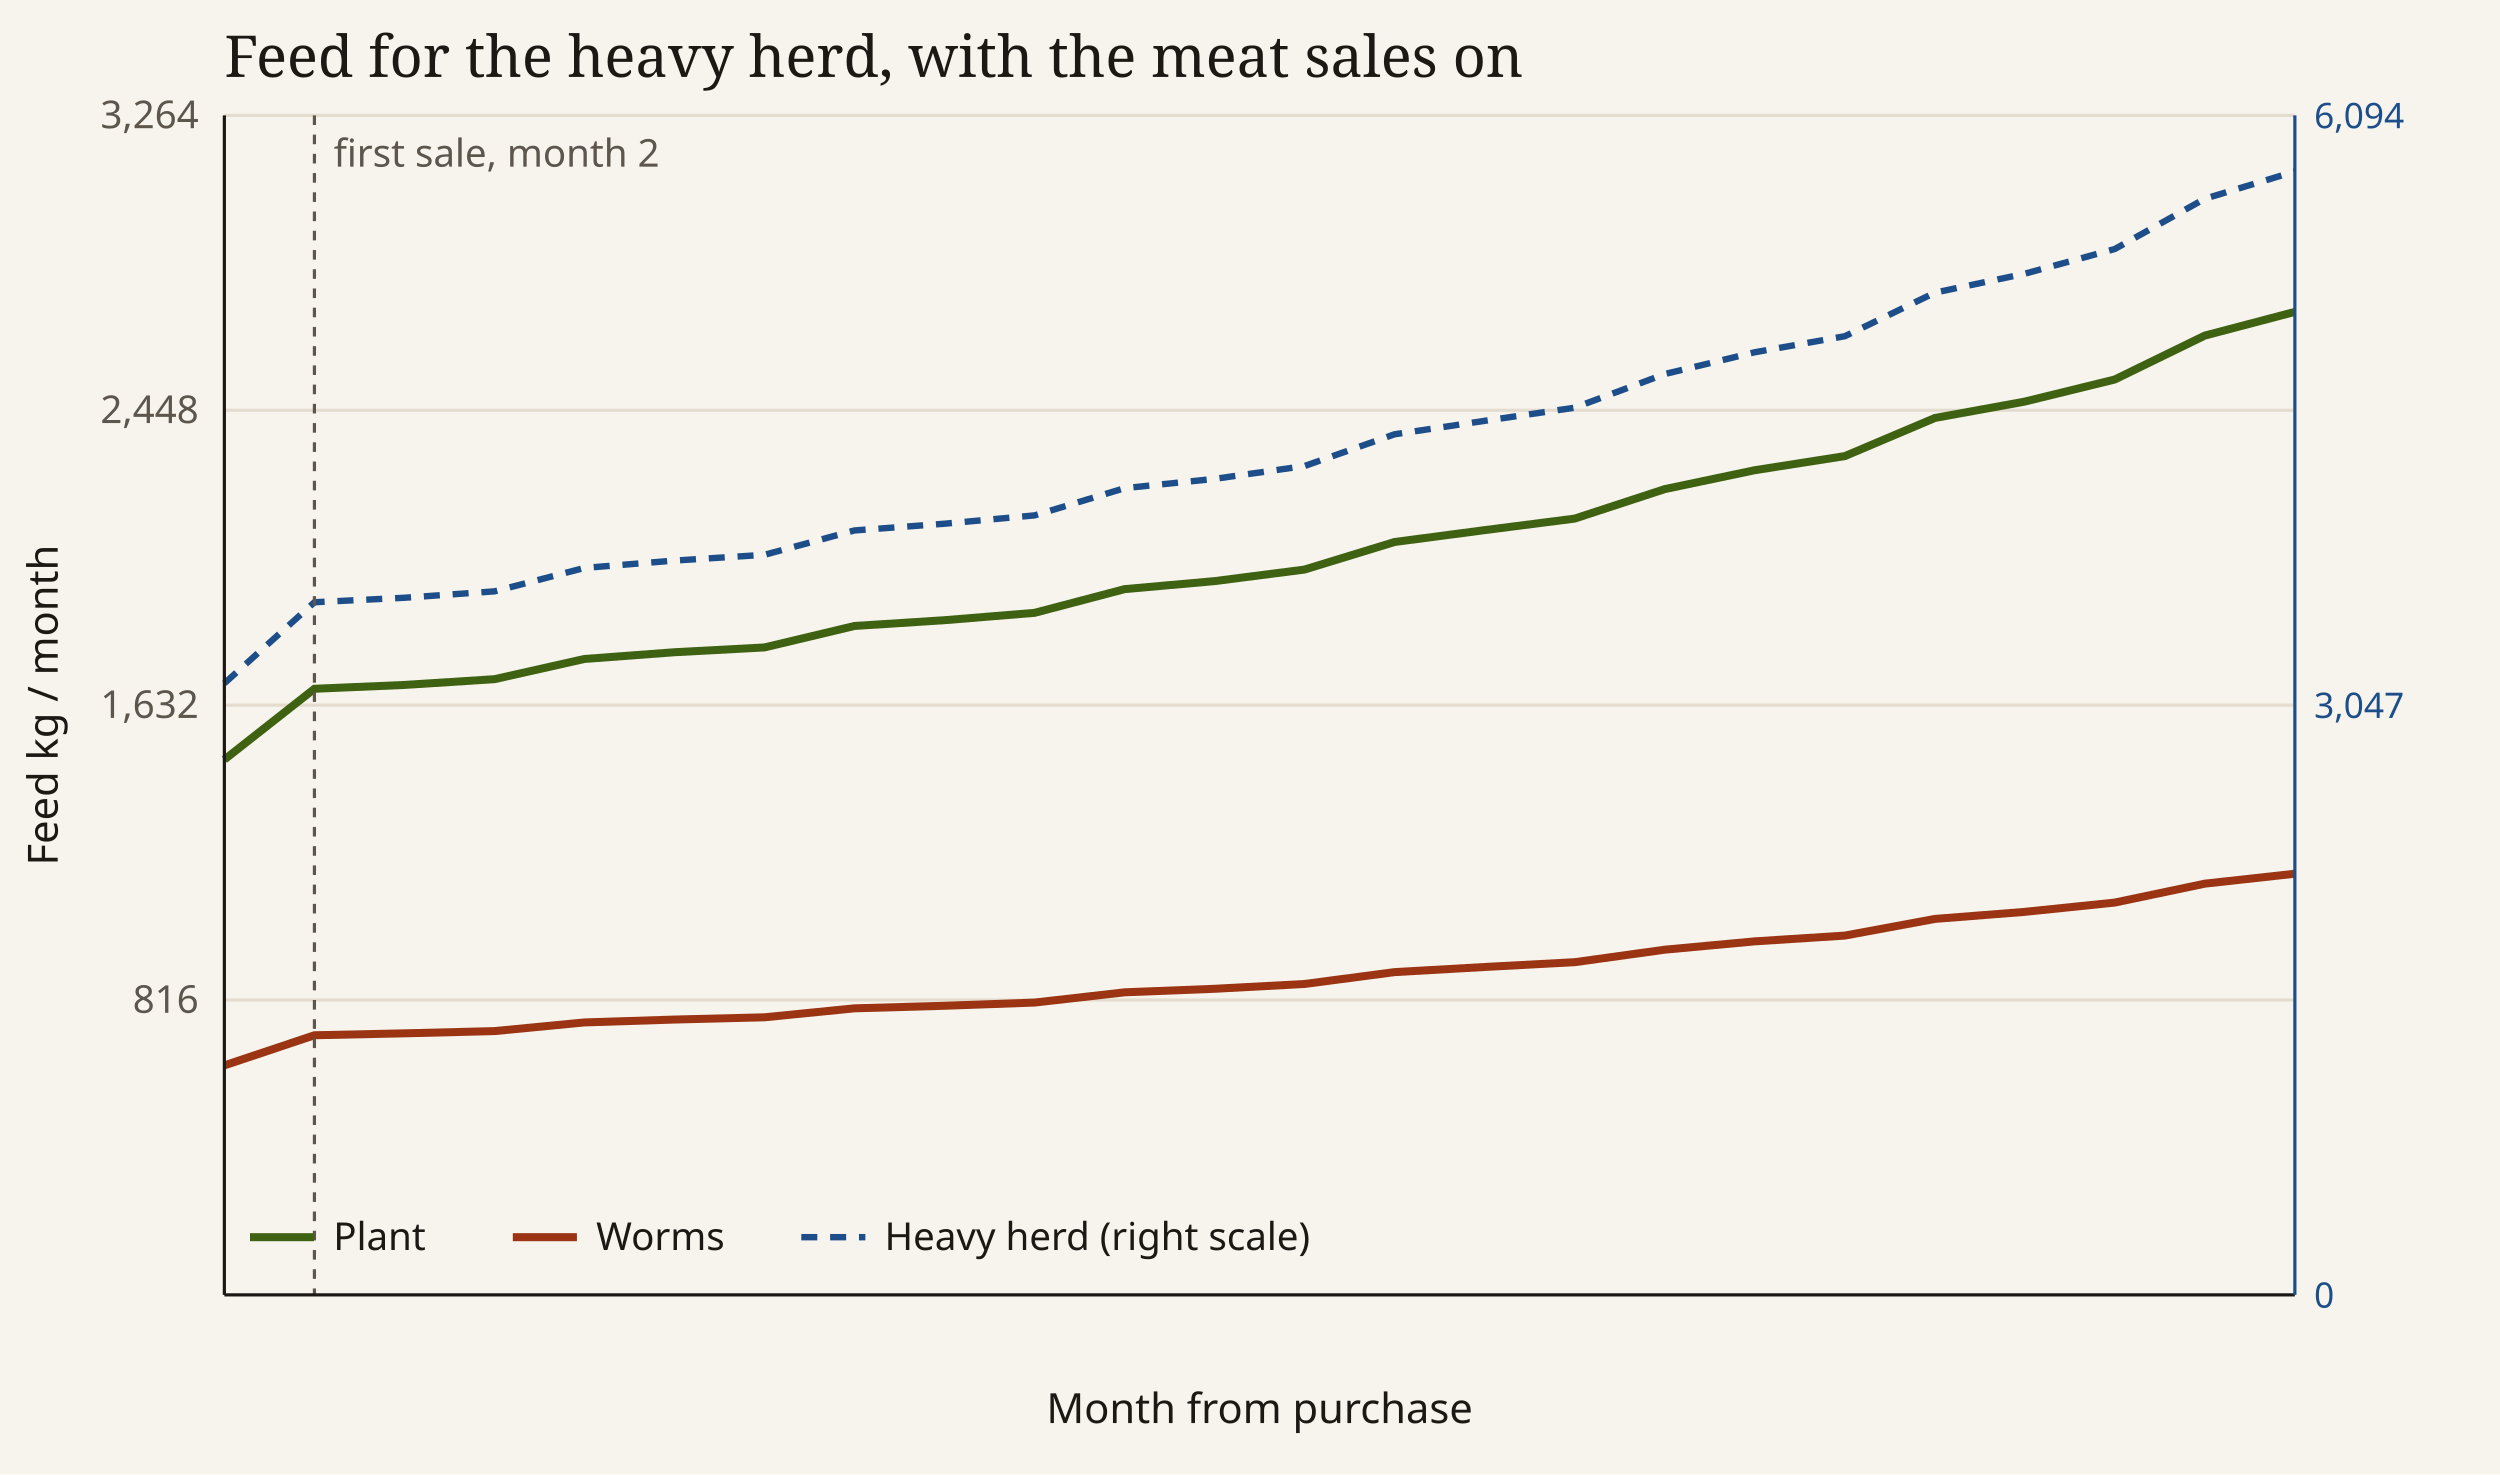
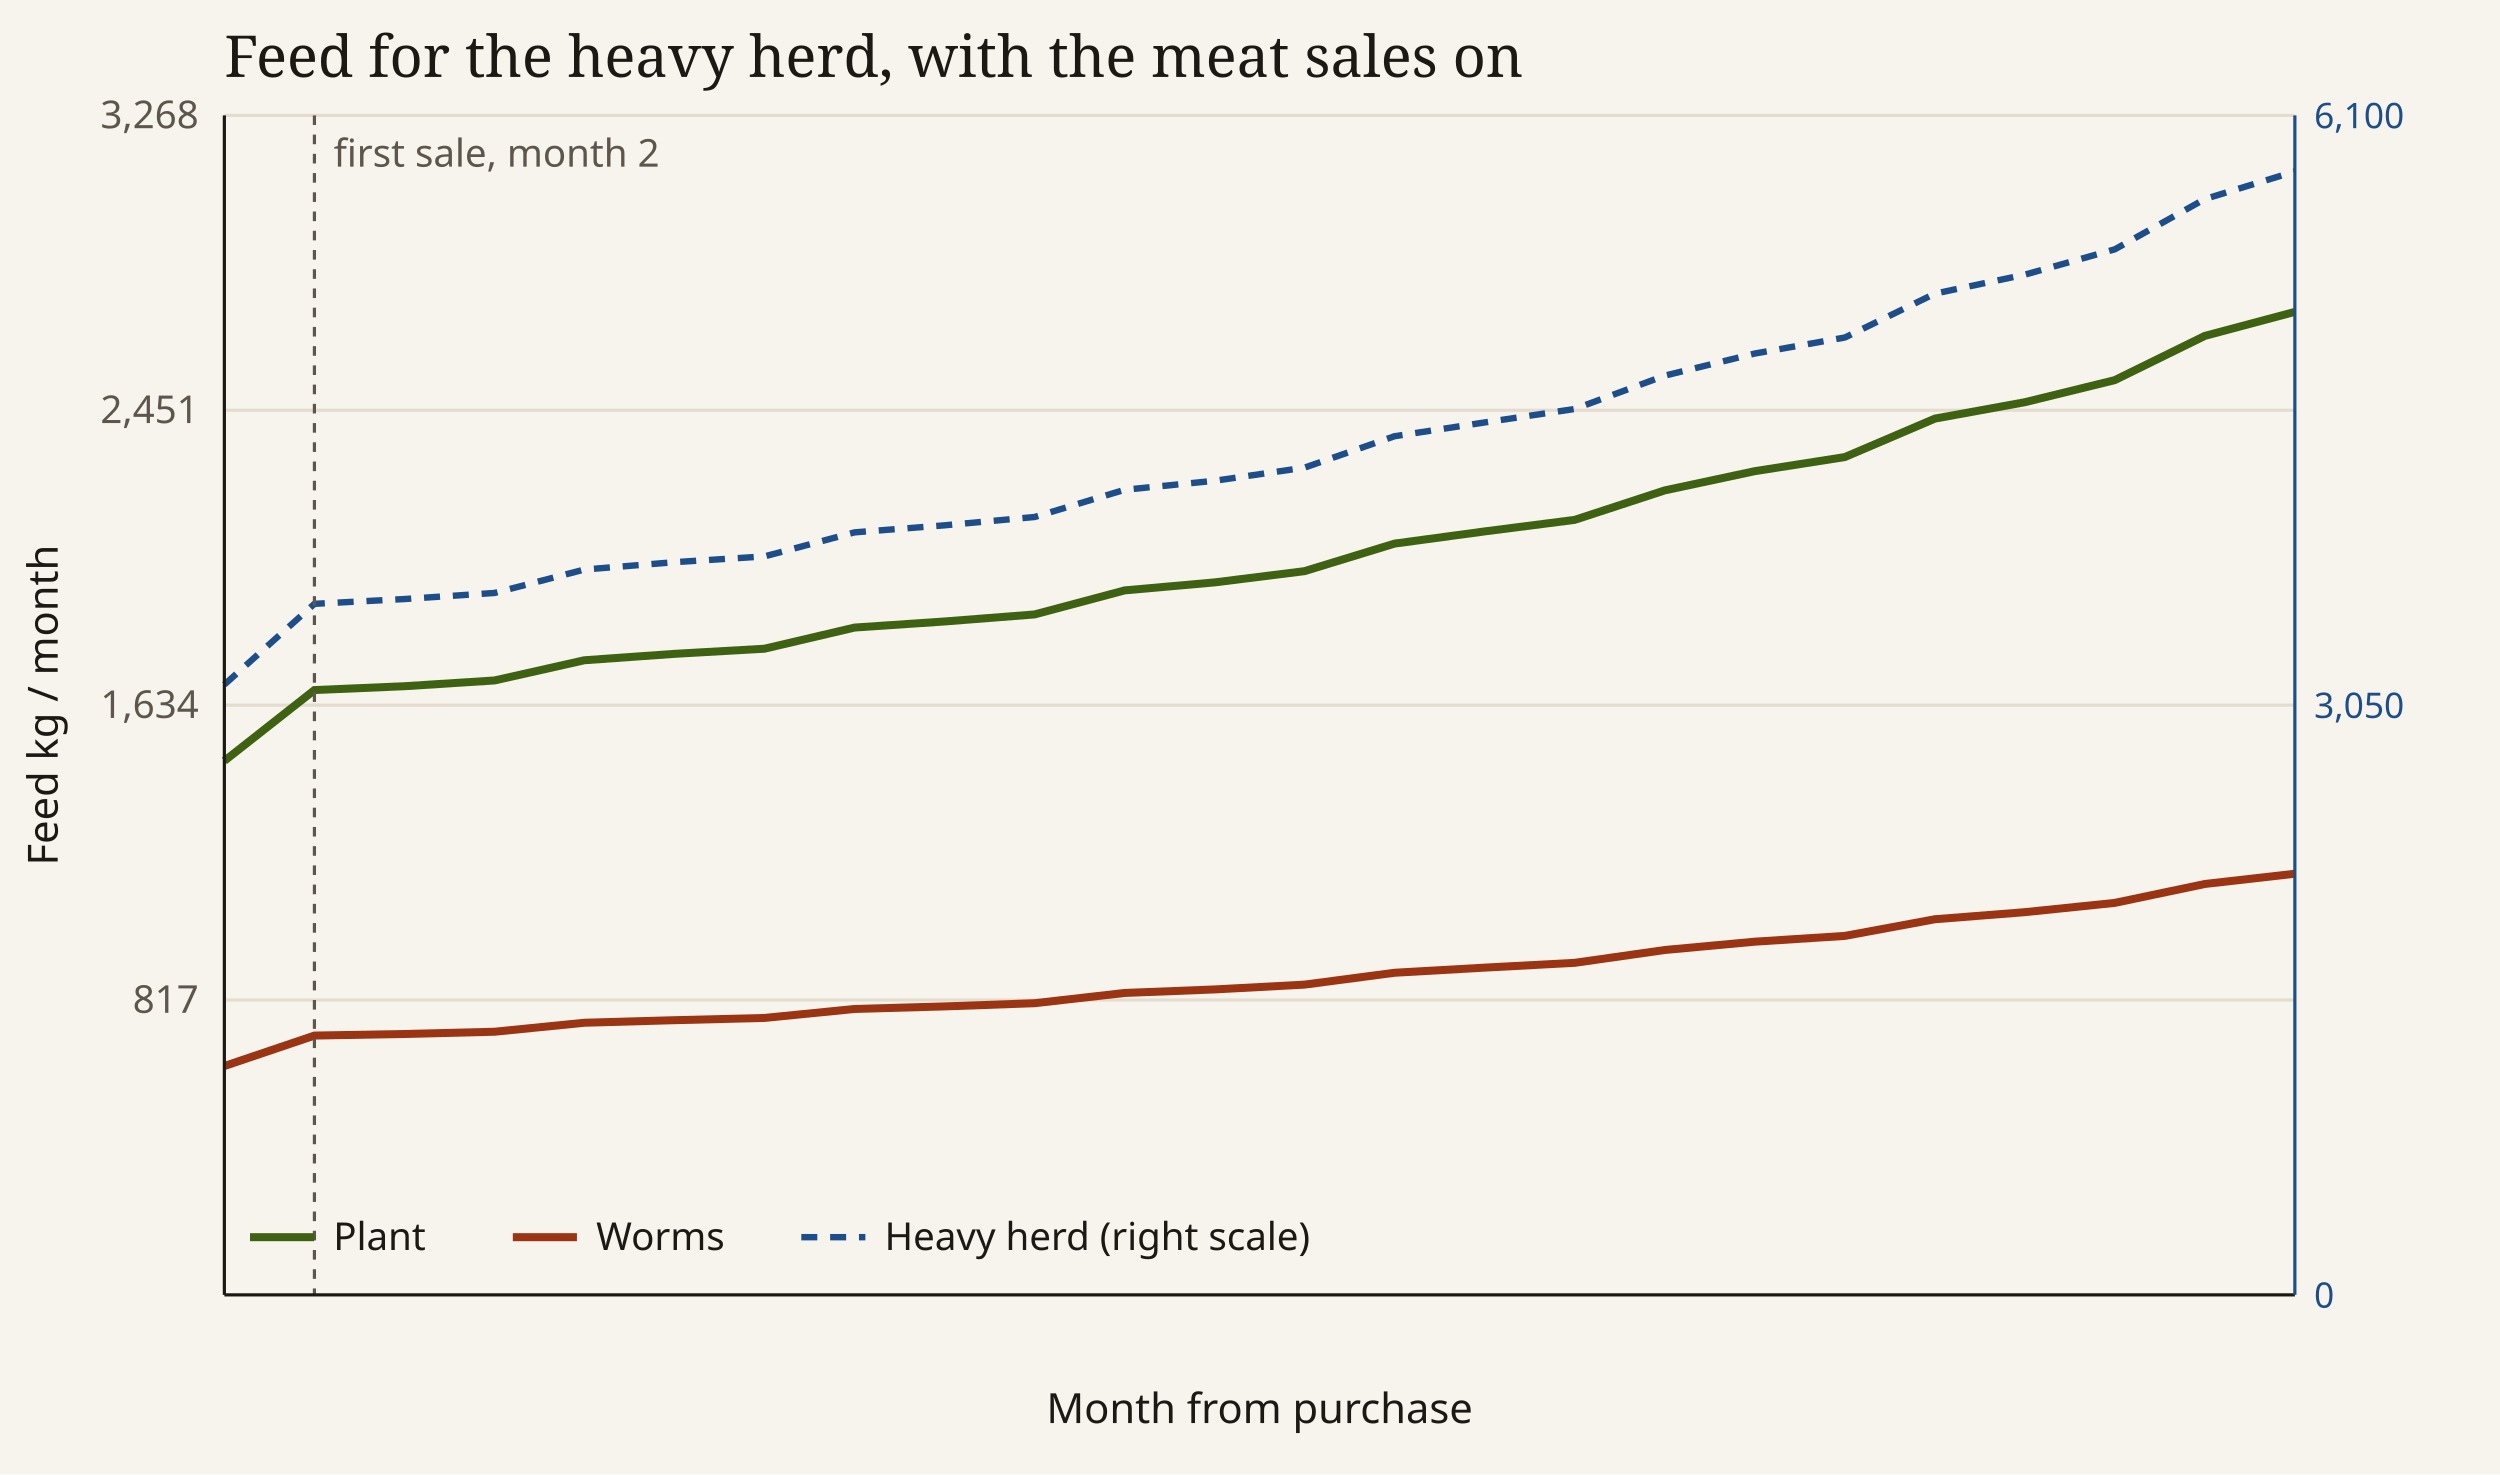
<svg xmlns="http://www.w3.org/2000/svg" width="780" height="460" viewBox="0 0 780 460">
  <rect width="100%" height="100%" fill="#f7f4ee" />
  <text x="70" y="24" font-family="Georgia, serif" font-size="18" fill="#1c1915">Feed for the heavy herd, with the meat sales on</text>
  <line x1="70" y1="312.0" x2="716" y2="312.0" stroke="#e4dccf" />
-   <text x="62" y="316.0" text-anchor="end" font-family="sans-serif" font-size="12" fill="#5c564c">816</text>
+   <text x="62" y="316.0" text-anchor="end" font-family="sans-serif" font-size="12" fill="#5c564c">817</text>
  <line x1="70" y1="220.0" x2="716" y2="220.0" stroke="#e4dccf" />
-   <text x="62" y="224.0" text-anchor="end" font-family="sans-serif" font-size="12" fill="#5c564c">1,632</text>
+   <text x="62" y="224.0" text-anchor="end" font-family="sans-serif" font-size="12" fill="#5c564c">1,634</text>
  <line x1="70" y1="128.0" x2="716" y2="128.0" stroke="#e4dccf" />
-   <text x="62" y="132.0" text-anchor="end" font-family="sans-serif" font-size="12" fill="#5c564c">2,448</text>
+   <text x="62" y="132.0" text-anchor="end" font-family="sans-serif" font-size="12" fill="#5c564c">2,451</text>
  <line x1="70" y1="36.0" x2="716" y2="36.0" stroke="#e4dccf" />
-   <text x="62" y="40.0" text-anchor="end" font-family="sans-serif" font-size="12" fill="#5c564c">3,264</text>
-   <polyline fill="none" stroke="#3f6212" stroke-width="2.5" points="70.0,237.0 98.1,214.9 126.2,213.7 154.3,211.9 182.3,205.6 210.4,203.5 238.5,202.0 266.6,195.3 294.7,193.5 322.8,191.2 350.9,183.8 379.0,181.3 407.0,177.7 435.1,169.1 463.2,165.4 491.3,161.8 519.4,152.6 547.5,146.7 575.6,142.3 603.7,130.4 631.7,125.3 659.8,118.4 687.9,104.7 716.0,97.3" />
-   <polyline fill="none" stroke="#9a3412" stroke-width="2.5" points="70.0,332.4 98.1,323.0 126.2,322.4 154.3,321.7 182.3,319.0 210.4,318.1 238.5,317.4 266.6,314.6 294.7,313.8 322.8,312.8 350.9,309.6 379.0,308.5 407.0,307.0 435.1,303.3 463.2,301.7 491.3,300.2 519.4,296.3 547.5,293.7 575.6,291.9 603.7,286.7 631.7,284.5 659.8,281.6 687.9,275.7 716.0,272.6" />
-   <polyline fill="none" stroke="#1d4e89" stroke-width="2" stroke-dasharray="5 4" points="70.0,213.2 98.1,187.9 126.2,186.5 154.3,184.5 182.3,177.2 210.4,174.9 238.5,173.1 266.6,165.5 294.7,163.4 322.8,160.8 350.9,152.3 379.0,149.4 407.0,145.4 435.1,135.5 463.2,131.3 491.3,127.2 519.4,116.7 547.5,109.9 575.6,104.9 603.7,91.3 631.7,85.4 659.8,77.7 687.9,62.0 716.0,53.5" />
+   <text x="62" y="40.0" text-anchor="end" font-family="sans-serif" font-size="12" fill="#5c564c">3,268</text>
+   <polyline fill="none" stroke="#3f6212" stroke-width="2.5" points="70.0,237.4 98.1,215.3 126.2,214.1 154.3,212.3 182.3,206.0 210.4,204.0 238.5,202.4 266.6,195.8 294.7,193.9 322.8,191.7 350.9,184.2 379.0,181.7 407.0,178.2 435.1,169.6 463.2,165.8 491.3,162.2 519.4,153.0 547.5,147.0 575.6,142.6 603.7,130.6 631.7,125.5 659.8,118.6 687.9,104.8 716.0,97.3" />
+   <polyline fill="none" stroke="#9a3412" stroke-width="2.5" points="70.0,332.6 98.1,323.1 126.2,322.6 154.3,321.9 182.3,319.1 210.4,318.3 238.5,317.6 266.6,314.8 294.7,314.0 322.8,313.0 350.9,309.8 379.0,308.7 407.0,307.2 435.1,303.5 463.2,301.9 491.3,300.4 519.4,296.4 547.5,293.8 575.6,292.0 603.7,286.8 631.7,284.6 659.8,281.7 687.9,275.8 716.0,272.6" />
+   <polyline fill="none" stroke="#1d4e89" stroke-width="2" stroke-dasharray="5 4" points="70.0,213.6 98.1,188.4 126.2,186.9 154.3,185.0 182.3,177.7 210.4,175.4 238.5,173.6 266.6,166.1 294.7,163.9 322.8,161.3 350.9,152.8 379.0,150.0 407.0,145.9 435.1,136.1 463.2,131.8 491.3,127.6 519.4,117.2 547.5,110.3 575.6,105.3 603.7,91.6 631.7,85.7 659.8,77.8 687.9,62.1 716.0,53.5" />
  <line x1="98.1" y1="36" x2="98.1" y2="404" stroke="#5c564c" stroke-dasharray="3 3" />
  <text x="104.1" y="52" font-family="sans-serif" font-size="12" fill="#5c564c">first sale, month 2</text>
  <line x1="70" y1="404" x2="716" y2="404" stroke="#1c1915" />
  <line x1="70" y1="36" x2="70" y2="404" stroke="#1c1915" />
  <line x1="716" y1="36" x2="716" y2="404" stroke="#1d4e89" />
  <text x="722" y="408.0" font-family="sans-serif" font-size="11" fill="#1d4e89">0</text>
-   <text x="722" y="224.0" font-family="sans-serif" font-size="11" fill="#1d4e89">3,047</text>
-   <text x="722" y="40.0" font-family="sans-serif" font-size="11" fill="#1d4e89">6,094</text>
+   <text x="722" y="224.0" font-family="sans-serif" font-size="11" fill="#1d4e89">3,050</text>
+   <text x="722" y="40.0" font-family="sans-serif" font-size="11" fill="#1d4e89">6,100</text>
  <text x="393" y="444" text-anchor="middle" font-family="sans-serif" font-size="13" fill="#1c1915">Month from purchase</text>
  <text x="18" y="220" text-anchor="middle" font-family="sans-serif" font-size="13" fill="#1c1915" transform="rotate(-90 18 220)">Feed kg / month</text>
  <line x1="78" y1="386" x2="98" y2="386" stroke="#3f6212" stroke-width="2.5" />
  <text x="104" y="390" font-family="sans-serif" font-size="12" fill="#1c1915">Plant</text>
  <line x1="160" y1="386" x2="180" y2="386" stroke="#9a3412" stroke-width="2.5" />
  <text x="186" y="390" font-family="sans-serif" font-size="12" fill="#1c1915">Worms</text>
  <line x1="250" y1="386" x2="270" y2="386" stroke="#1d4e89" stroke-width="2" stroke-dasharray="5 4" />
  <text x="276" y="390" font-family="sans-serif" font-size="12" fill="#1c1915">Heavy herd (right scale)</text>
</svg>
